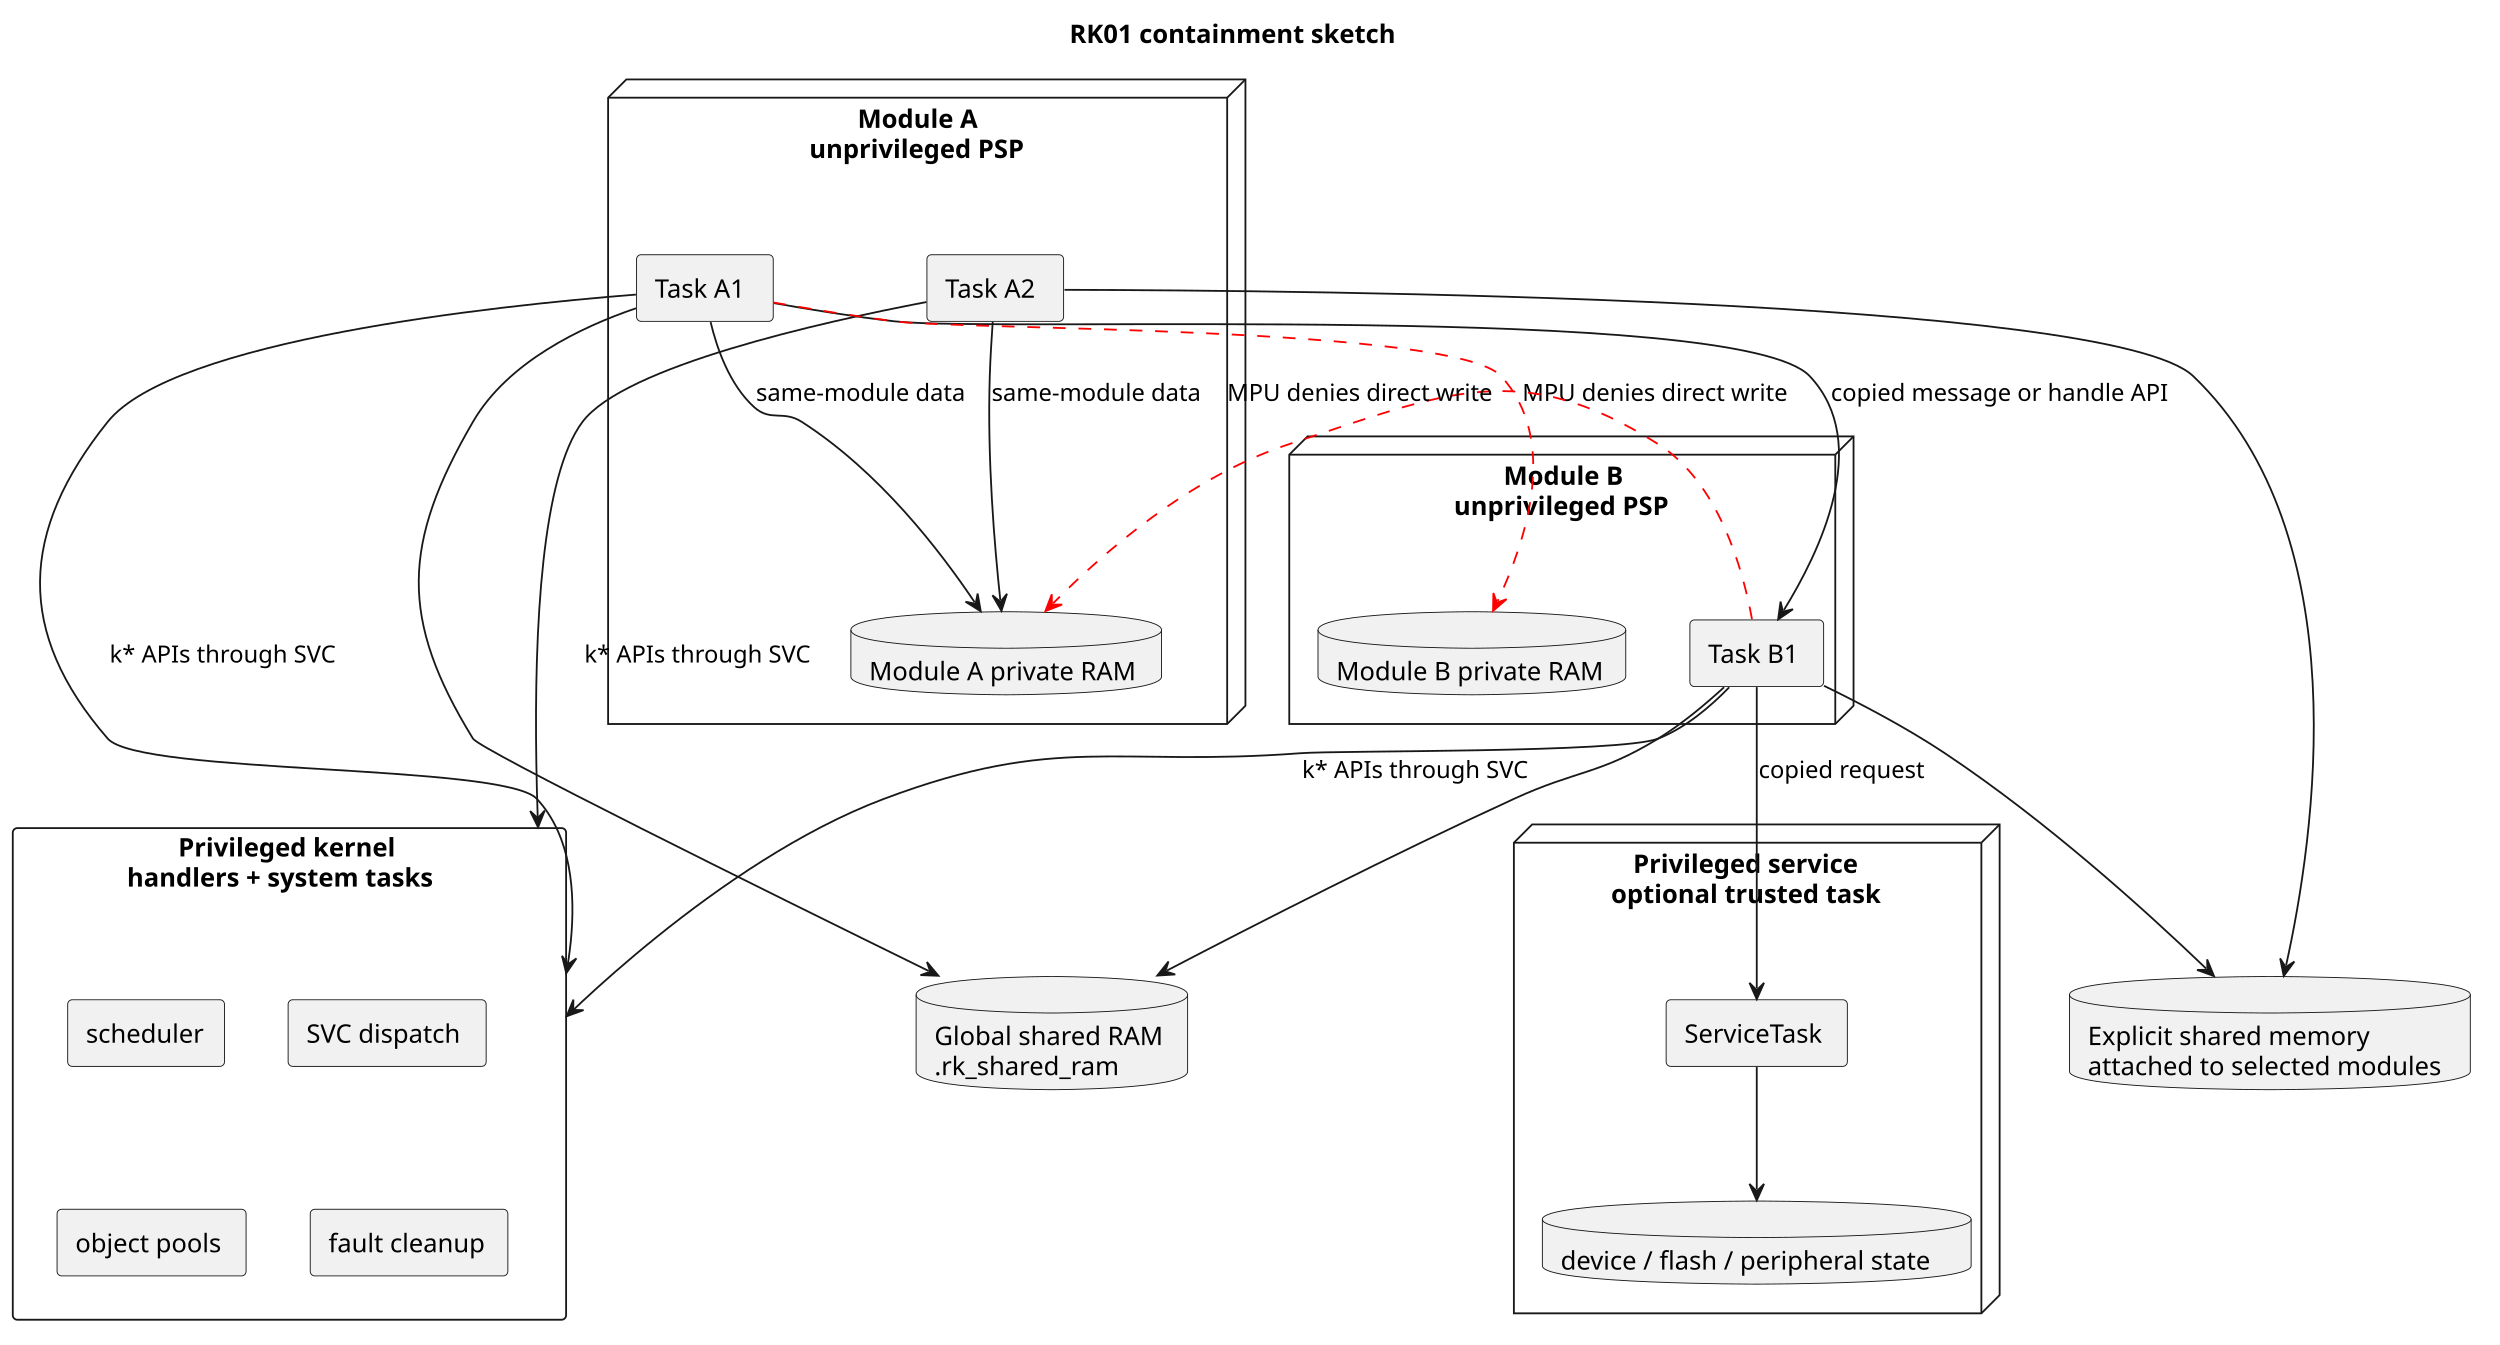
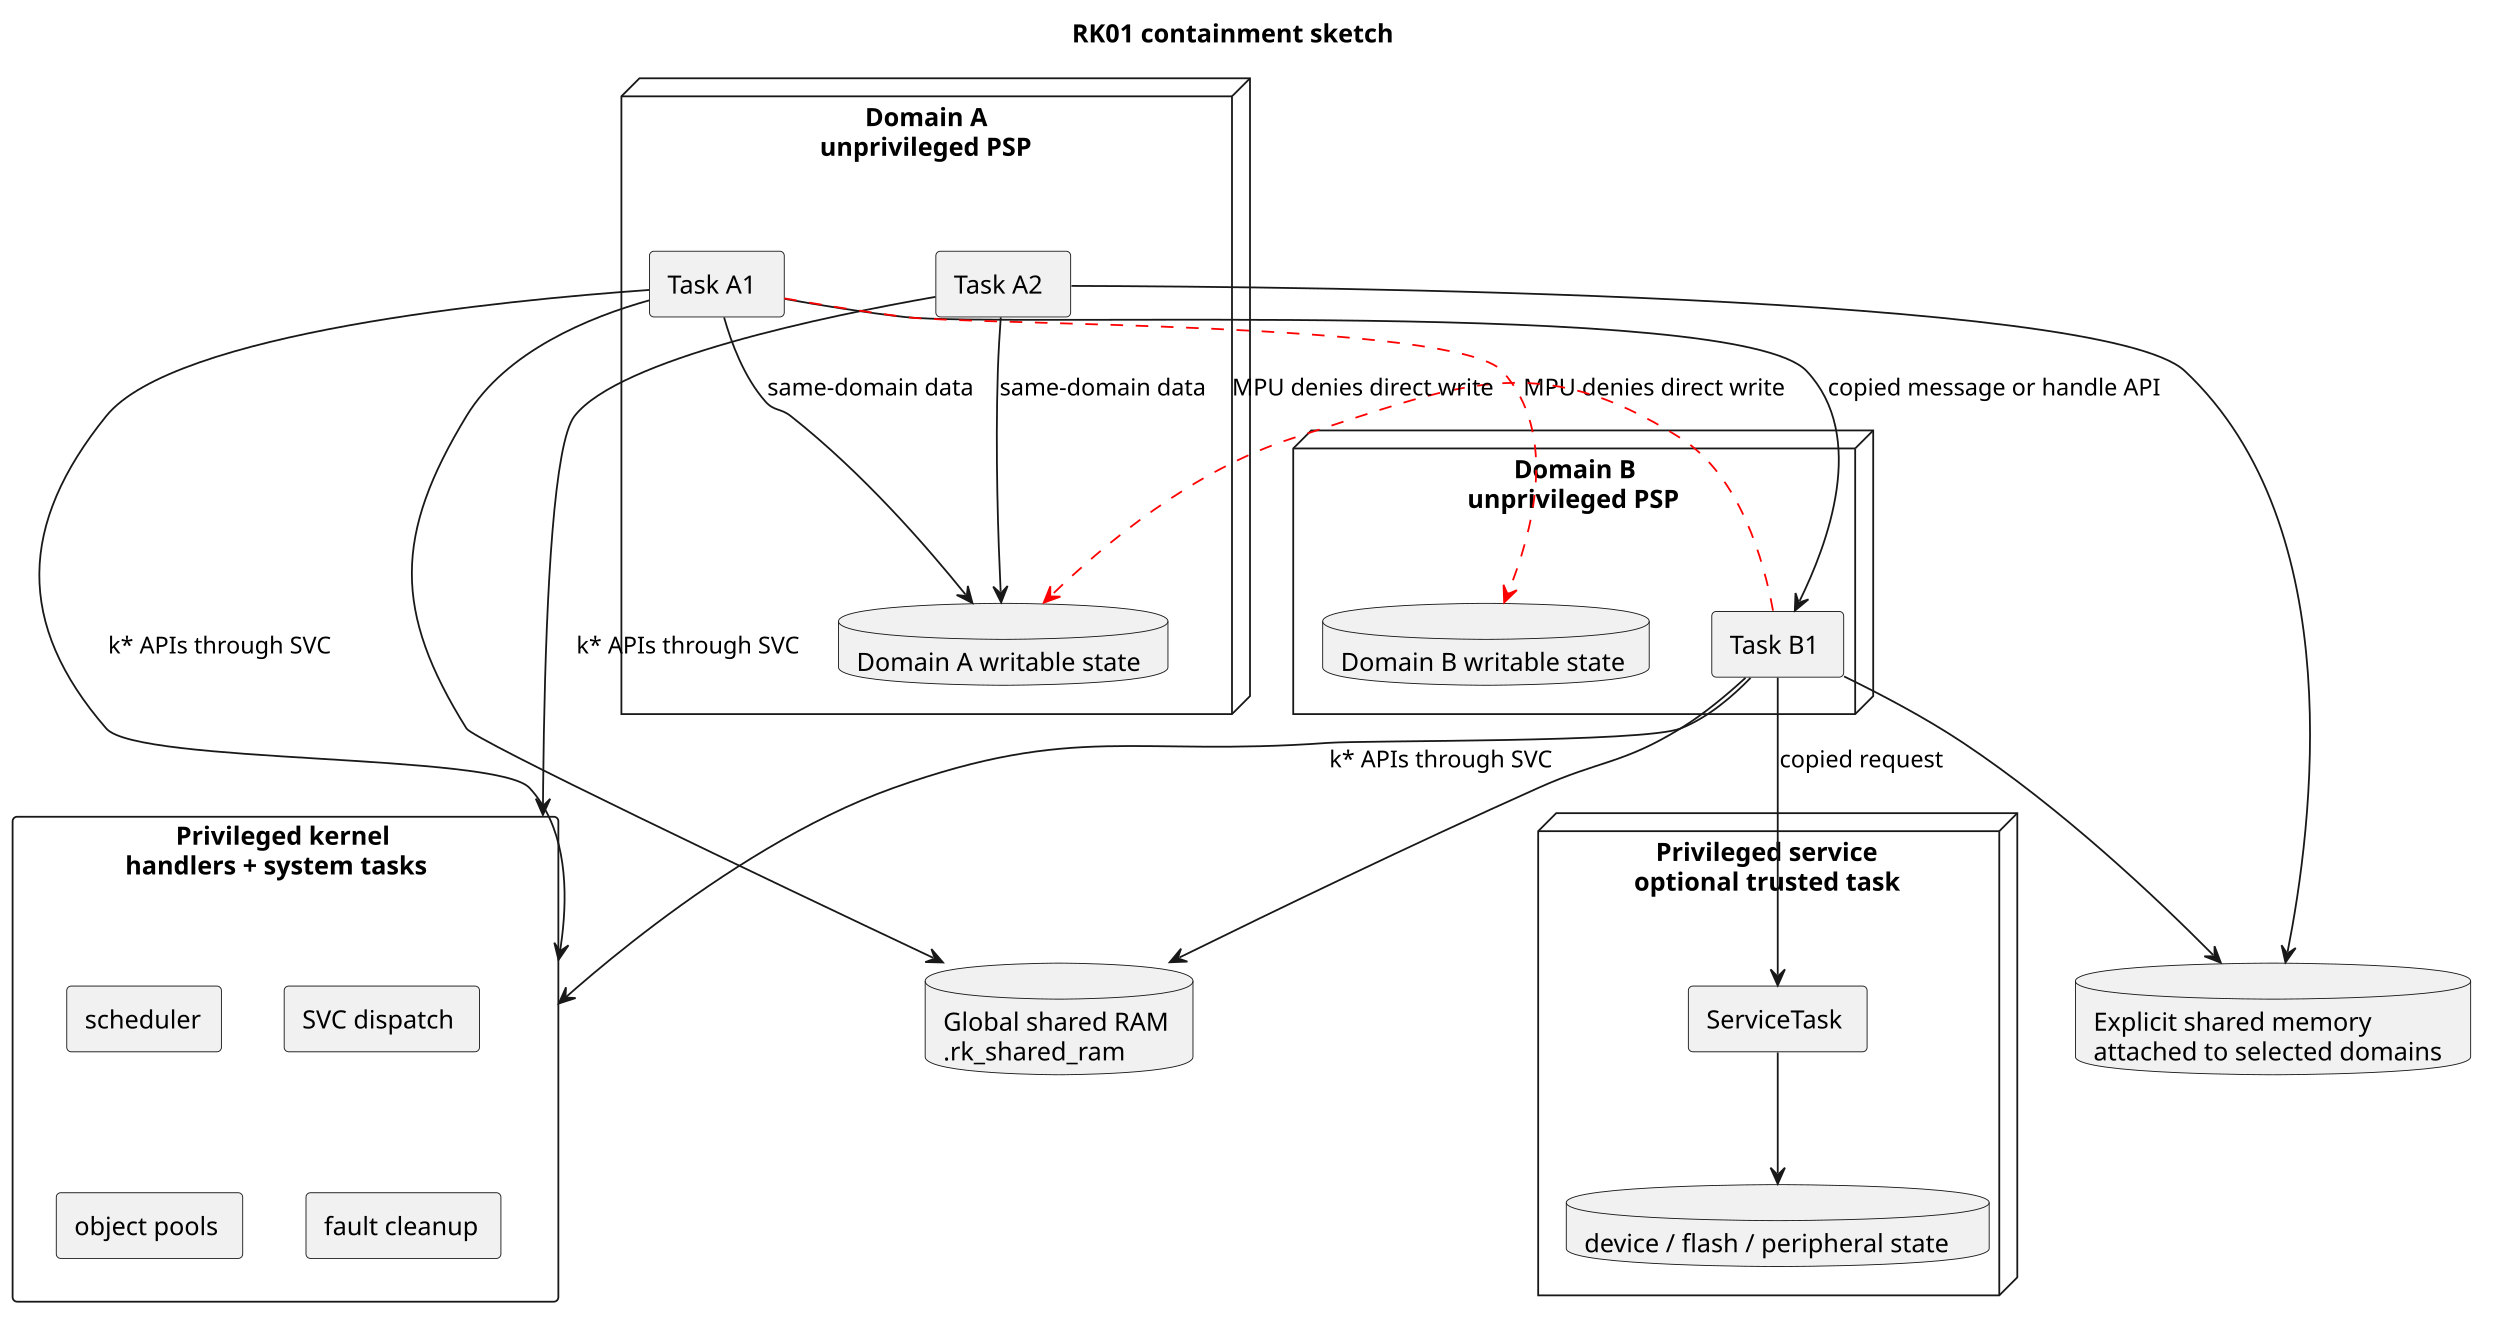
- <svg xmlns="http://www.w3.org/2000/svg" contentStyleType="text/css" data-diagram-type="DESCRIPTION" height="736px" preserveAspectRatio="none" style="width:1369px;height:736px;background:#FFFFFF;" version="1.1" viewBox="0 0 1369 736" width="1369px" zoomAndPan="magnify">
+ <svg xmlns="http://www.w3.org/2000/svg" contentStyleType="text/css" data-diagram-type="DESCRIPTION" height="736px" preserveAspectRatio="none" style="width:1388px;height:736px;background:#FFFFFF;" version="1.1" viewBox="0 0 1388 736" width="1388px" zoomAndPan="magnify">
  <defs />
  <g>
    <g class="title" data-source-line="2">
-       <text fill="#000000" font-family="sans-serif" font-size="14" font-weight="bold" lengthAdjust="spacing" textLength="184.481" x="585.632" y="23.535">RK01 containment sketch</text>
+       <text fill="#000000" font-family="sans-serif" font-size="14" font-weight="bold" lengthAdjust="spacing" textLength="184.481" x="595.113" y="23.535">RK01 containment sketch</text>
    </g>
    <g class="cluster" data-qualified-name="Kernel" data-source-line="5" id="ent0002">
      <rect fill="none" height="269.22" rx="2.5" ry="2.5" style="stroke:#181818;stroke-width:1;" width="303" x="7" y="453.468" />
      <text fill="#000000" font-family="sans-serif" font-size="14" font-weight="bold" lengthAdjust="spacing" textLength="121.823" x="97.588" y="469.003">Privileged kernel</text>
      <text fill="#000000" font-family="sans-serif" font-size="14" font-weight="bold" lengthAdjust="spacing" textLength="177.953" x="69.523" y="485.492">handlers + system tasks</text>
    </g>
-     <g class="cluster" data-qualified-name="ModuleA" data-source-line="12" id="ent0007">
-       <polygon fill="none" points="333,53.488,343,43.488,682,43.488,682,386.468,672,396.468,333,396.468,333,53.488" style="stroke:#181818;stroke-width:1;" />
-       <line style="stroke:#181818;stroke-width:1;" x1="672" x2="682" y1="53.488" y2="43.488" />
-       <line style="stroke:#181818;stroke-width:1;" x1="333" x2="672" y1="53.488" y2="53.488" />
-       <line style="stroke:#181818;stroke-width:1;" x1="672" x2="672" y1="53.488" y2="396.468" />
-       <text fill="#000000" font-family="sans-serif" font-size="14" font-weight="bold" lengthAdjust="spacing" textLength="67.799" x="469.601" y="70.023">Module A</text>
-       <text fill="#000000" font-family="sans-serif" font-size="14" font-weight="bold" lengthAdjust="spacing" textLength="120.695" x="443.152" y="86.512">unprivileged PSP</text>
+     <g class="cluster" data-qualified-name="DomainA" data-source-line="12" id="ent0007">
+       <polygon fill="none" points="345,53.488,355,43.488,694,43.488,694,386.468,684,396.468,345,396.468,345,53.488" style="stroke:#181818;stroke-width:1;" />
+       <line style="stroke:#181818;stroke-width:1;" x1="684" x2="694" y1="53.488" y2="43.488" />
+       <line style="stroke:#181818;stroke-width:1;" x1="345" x2="684" y1="53.488" y2="53.488" />
+       <line style="stroke:#181818;stroke-width:1;" x1="684" x2="684" y1="53.488" y2="396.468" />
+       <text fill="#000000" font-family="sans-serif" font-size="14" font-weight="bold" lengthAdjust="spacing" textLength="70.519" x="480.24" y="70.023">Domain A</text>
+       <text fill="#000000" font-family="sans-serif" font-size="14" font-weight="bold" lengthAdjust="spacing" textLength="120.695" x="455.152" y="86.512">unprivileged PSP</text>
    </g>
-     <g class="cluster" data-qualified-name="ModuleB" data-source-line="18" id="ent0011">
-       <polygon fill="none" points="706,248.978,716,238.978,1015,238.978,1015,386.468,1005,396.468,706,396.468,706,248.978" style="stroke:#181818;stroke-width:1;" />
-       <line style="stroke:#181818;stroke-width:1;" x1="1005" x2="1015" y1="248.978" y2="238.978" />
-       <line style="stroke:#181818;stroke-width:1;" x1="706" x2="1005" y1="248.978" y2="248.978" />
-       <line style="stroke:#181818;stroke-width:1;" x1="1005" x2="1005" y1="248.978" y2="396.468" />
-       <text fill="#000000" font-family="sans-serif" font-size="14" font-weight="bold" lengthAdjust="spacing" textLength="66.309" x="823.346" y="265.513">Module B</text>
-       <text fill="#000000" font-family="sans-serif" font-size="14" font-weight="bold" lengthAdjust="spacing" textLength="120.695" x="796.152" y="282.002">unprivileged PSP</text>
+     <g class="cluster" data-qualified-name="DomainB" data-source-line="18" id="ent0011">
+       <polygon fill="none" points="718,248.978,728,238.978,1040,238.978,1040,386.468,1030,396.468,718,396.468,718,248.978" style="stroke:#181818;stroke-width:1;" />
+       <line style="stroke:#181818;stroke-width:1;" x1="1030" x2="1040" y1="248.978" y2="238.978" />
+       <line style="stroke:#181818;stroke-width:1;" x1="718" x2="1030" y1="248.978" y2="248.978" />
+       <line style="stroke:#181818;stroke-width:1;" x1="1030" x2="1030" y1="248.978" y2="396.468" />
+       <text fill="#000000" font-family="sans-serif" font-size="14" font-weight="bold" lengthAdjust="spacing" textLength="69.029" x="840.485" y="265.513">Domain B</text>
+       <text fill="#000000" font-family="sans-serif" font-size="14" font-weight="bold" lengthAdjust="spacing" textLength="120.695" x="814.652" y="282.002">unprivileged PSP</text>
    </g>
    <g class="cluster" data-qualified-name="Service" data-source-line="23" id="ent0014">
-       <polygon fill="none" points="829,461.468,839,451.468,1095,451.468,1095,709.188,1085,719.188,829,719.188,829,461.468" style="stroke:#181818;stroke-width:1;" />
-       <line style="stroke:#181818;stroke-width:1;" x1="1085" x2="1095" y1="461.468" y2="451.468" />
-       <line style="stroke:#181818;stroke-width:1;" x1="829" x2="1085" y1="461.468" y2="461.468" />
-       <line style="stroke:#181818;stroke-width:1;" x1="1085" x2="1085" y1="461.468" y2="719.188" />
-       <text fill="#000000" font-family="sans-serif" font-size="14" font-weight="bold" lengthAdjust="spacing" textLength="127.442" x="894.279" y="478.003">Privileged service</text>
-       <text fill="#000000" font-family="sans-serif" font-size="14" font-weight="bold" lengthAdjust="spacing" textLength="151.573" x="882.213" y="494.492">optional trusted task</text>
+       <polygon fill="none" points="854,461.468,864,451.468,1120,451.468,1120,709.188,1110,719.188,854,719.188,854,461.468" style="stroke:#181818;stroke-width:1;" />
+       <line style="stroke:#181818;stroke-width:1;" x1="1110" x2="1120" y1="461.468" y2="451.468" />
+       <line style="stroke:#181818;stroke-width:1;" x1="854" x2="1110" y1="461.468" y2="461.468" />
+       <line style="stroke:#181818;stroke-width:1;" x1="1110" x2="1110" y1="461.468" y2="719.188" />
+       <text fill="#000000" font-family="sans-serif" font-size="14" font-weight="bold" lengthAdjust="spacing" textLength="127.442" x="919.279" y="478.003">Privileged service</text>
+       <text fill="#000000" font-family="sans-serif" font-size="14" font-weight="bold" lengthAdjust="spacing" textLength="151.573" x="907.213" y="494.492">optional trusted task</text>
    </g>
    <g class="entity" data-qualified-name="Kernel.Scheduler" data-source-line="6" id="ent0003">
      <rect fill="#F1F1F1" height="36.488" rx="2.5" ry="2.5" style="stroke:#181818;stroke-width:0.5;" width="85.871" x="37.06" y="547.468" />
      <text fill="#000000" font-family="sans-serif" font-size="14" lengthAdjust="spacing" textLength="65.871" x="47.06" y="571.003">scheduler</text>
    </g>
    <g class="entity" data-qualified-name="Kernel.SVC" data-source-line="7" id="ent0004">
      <rect fill="#F1F1F1" height="36.488" rx="2.5" ry="2.5" style="stroke:#181818;stroke-width:0.5;" width="108.443" x="157.78" y="547.468" />
      <text fill="#000000" font-family="sans-serif" font-size="14" lengthAdjust="spacing" textLength="88.443" x="167.78" y="571.003">SVC dispatch</text>
    </g>
    <g class="entity" data-qualified-name="Kernel.Pools" data-source-line="8" id="ent0005">
      <rect fill="#F1F1F1" height="36.488" rx="2.5" ry="2.5" style="stroke:#181818;stroke-width:0.5;" width="103.501" x="31.25" y="662.198" />
      <text fill="#000000" font-family="sans-serif" font-size="14" lengthAdjust="spacing" textLength="83.501" x="41.25" y="685.733">object pools</text>
    </g>
    <g class="entity" data-qualified-name="Kernel.FaultCleanup" data-source-line="9" id="ent0006">
      <rect fill="#F1F1F1" height="36.488" rx="2.5" ry="2.5" style="stroke:#181818;stroke-width:0.5;" width="108.218" x="169.89" y="662.198" />
      <text fill="#000000" font-family="sans-serif" font-size="14" lengthAdjust="spacing" textLength="88.218" x="179.89" y="685.733">fault cleanup</text>
    </g>
-     <g class="entity" data-qualified-name="ModuleA.TaskA1" data-source-line="13" id="ent0008">
-       <rect fill="#F1F1F1" height="36.488" rx="2.5" ry="2.5" style="stroke:#181818;stroke-width:0.5;" width="74.845" x="348.58" y="139.488" />
-       <text fill="#000000" font-family="sans-serif" font-size="14" lengthAdjust="spacing" textLength="54.845" x="358.58" y="163.023">Task A1</text>
+     <g class="entity" data-qualified-name="DomainA.TaskA1" data-source-line="13" id="ent0008">
+       <rect fill="#F1F1F1" height="36.488" rx="2.5" ry="2.5" style="stroke:#181818;stroke-width:0.5;" width="74.845" x="360.58" y="139.488" />
+       <text fill="#000000" font-family="sans-serif" font-size="14" lengthAdjust="spacing" textLength="54.845" x="370.58" y="163.023">Task A1</text>
    </g>
-     <g class="entity" data-qualified-name="ModuleA.TaskA2" data-source-line="14" id="ent0009">
-       <rect fill="#F1F1F1" height="36.488" rx="2.5" ry="2.5" style="stroke:#181818;stroke-width:0.5;" width="74.845" x="507.58" y="139.488" />
-       <text fill="#000000" font-family="sans-serif" font-size="14" lengthAdjust="spacing" textLength="54.845" x="517.58" y="163.023">Task A2</text>
+     <g class="entity" data-qualified-name="DomainA.TaskA2" data-source-line="14" id="ent0009">
+       <rect fill="#F1F1F1" height="36.488" rx="2.5" ry="2.5" style="stroke:#181818;stroke-width:0.5;" width="74.845" x="519.58" y="139.488" />
+       <text fill="#000000" font-family="sans-serif" font-size="14" lengthAdjust="spacing" textLength="54.845" x="529.58" y="163.023">Task A2</text>
    </g>
-     <g class="entity" data-qualified-name="ModuleA.ModuleARam" data-source-line="15" id="ent0010">
-       <path d="M465.94,344.978 C465.94,334.978 551.002,334.978 551.002,334.978 C551.002,334.978 636.064,334.978 636.064,344.978 L636.064,370.467 C636.064,380.467 551.002,380.467 551.002,380.467 C551.002,380.467 465.94,380.467 465.94,370.467 L465.94,344.978" fill="#F1F1F1" style="stroke:#181818;stroke-width:0.5;" />
-       <path d="M465.94,344.978 C465.94,354.978 551.002,354.978 551.002,354.978 C551.002,354.978 636.064,354.978 636.064,344.978" fill="none" style="stroke:#181818;stroke-width:0.5;" />
-       <text fill="#000000" font-family="sans-serif" font-size="14" lengthAdjust="spacing" textLength="150.124" x="475.94" y="372.513">Module A private RAM</text>
+     <g class="entity" data-qualified-name="DomainA.DomainARam" data-source-line="15" id="ent0010">
+       <path d="M465.55,344.978 C465.55,334.978 557,334.978 557,334.978 C557,334.978 648.45,334.978 648.45,344.978 L648.45,370.467 C648.45,380.467 557,380.467 557,380.467 C557,380.467 465.55,380.467 465.55,370.467 L465.55,344.978" fill="#F1F1F1" style="stroke:#181818;stroke-width:0.5;" />
+       <path d="M465.55,344.978 C465.55,354.978 557,354.978 557,354.978 C557,354.978 648.45,354.978 648.45,344.978" fill="none" style="stroke:#181818;stroke-width:0.5;" />
+       <text fill="#000000" font-family="sans-serif" font-size="14" lengthAdjust="spacing" textLength="162.9" x="475.55" y="372.513">Domain A writable state</text>
    </g>
-     <g class="entity" data-qualified-name="ModuleB.TaskB1" data-source-line="19" id="ent0012">
-       <rect fill="#F1F1F1" height="36.488" rx="2.5" ry="2.5" style="stroke:#181818;stroke-width:0.5;" width="73.238" x="925.38" y="339.478" />
-       <text fill="#000000" font-family="sans-serif" font-size="14" lengthAdjust="spacing" textLength="53.238" x="935.38" y="363.013">Task B1</text>
+     <g class="entity" data-qualified-name="DomainB.TaskB1" data-source-line="19" id="ent0012">
+       <rect fill="#F1F1F1" height="36.488" rx="2.5" ry="2.5" style="stroke:#181818;stroke-width:0.5;" width="73.238" x="950.38" y="339.478" />
+       <text fill="#000000" font-family="sans-serif" font-size="14" lengthAdjust="spacing" textLength="53.238" x="960.38" y="363.013">Task B1</text>
    </g>
-     <g class="entity" data-qualified-name="ModuleB.ModuleBRam" data-source-line="20" id="ent0013">
-       <path d="M721.74,344.978 C721.74,334.978 805.999,334.978 805.999,334.978 C805.999,334.978 890.258,334.978 890.258,344.978 L890.258,370.467 C890.258,380.467 805.999,380.467 805.999,380.467 C805.999,380.467 721.74,380.467 721.74,370.467 L721.74,344.978" fill="#F1F1F1" style="stroke:#181818;stroke-width:0.5;" />
-       <path d="M721.74,344.978 C721.74,354.978 805.999,354.978 805.999,354.978 C805.999,354.978 890.258,354.978 890.258,344.978" fill="none" style="stroke:#181818;stroke-width:0.5;" />
-       <text fill="#000000" font-family="sans-serif" font-size="14" lengthAdjust="spacing" textLength="148.518" x="731.74" y="372.513">Module B private RAM</text>
+     <g class="entity" data-qualified-name="DomainB.DomainBRam" data-source-line="20" id="ent0013">
+       <path d="M734.35,344.978 C734.35,334.978 824.997,334.978 824.997,334.978 C824.997,334.978 915.644,334.978 915.644,344.978 L915.644,370.467 C915.644,380.467 824.997,380.467 824.997,380.467 C824.997,380.467 734.35,380.467 734.35,370.467 L734.35,344.978" fill="#F1F1F1" style="stroke:#181818;stroke-width:0.5;" />
+       <path d="M734.35,344.978 C734.35,354.978 824.997,354.978 824.997,354.978 C824.997,354.978 915.644,354.978 915.644,344.978" fill="none" style="stroke:#181818;stroke-width:0.5;" />
+       <text fill="#000000" font-family="sans-serif" font-size="14" lengthAdjust="spacing" textLength="161.294" x="744.35" y="372.513">Domain B writable state</text>
    </g>
    <g class="entity" data-qualified-name="Service.ServiceTask" data-source-line="24" id="ent0015">
-       <rect fill="#F1F1F1" height="36.488" rx="2.5" ry="2.5" style="stroke:#181818;stroke-width:0.5;" width="99.235" x="912.38" y="547.468" />
-       <text fill="#000000" font-family="sans-serif" font-size="14" lengthAdjust="spacing" textLength="79.235" x="922.38" y="571.003">ServiceTask</text>
+       <rect fill="#F1F1F1" height="36.488" rx="2.5" ry="2.5" style="stroke:#181818;stroke-width:0.5;" width="99.235" x="937.38" y="547.468" />
+       <text fill="#000000" font-family="sans-serif" font-size="14" lengthAdjust="spacing" textLength="79.235" x="947.38" y="571.003">ServiceTask</text>
    </g>
    <g class="entity" data-qualified-name="Service.DeviceState" data-source-line="25" id="ent0016">
-       <path d="M844.6,667.698 C844.6,657.698 961.996,657.698 961.996,657.698 C961.996,657.698 1079.392,657.698 1079.392,667.698 L1079.392,693.187 C1079.392,703.187 961.996,703.187 961.996,703.187 C961.996,703.187 844.6,703.187 844.6,693.187 L844.6,667.698" fill="#F1F1F1" style="stroke:#181818;stroke-width:0.5;" />
-       <path d="M844.6,667.698 C844.6,677.698 961.996,677.698 961.996,677.698 C961.996,677.698 1079.392,677.698 1079.392,667.698" fill="none" style="stroke:#181818;stroke-width:0.5;" />
-       <text fill="#000000" font-family="sans-serif" font-size="14" lengthAdjust="spacing" textLength="214.792" x="854.6" y="695.233">device / flash / peripheral state</text>
+       <path d="M869.6,667.698 C869.6,657.698 986.996,657.698 986.996,657.698 C986.996,657.698 1104.392,657.698 1104.392,667.698 L1104.392,693.187 C1104.392,703.187 986.996,703.187 986.996,703.187 C986.996,703.187 869.6,703.187 869.6,693.187 L869.6,667.698" fill="#F1F1F1" style="stroke:#181818;stroke-width:0.5;" />
+       <path d="M869.6,667.698 C869.6,677.698 986.996,677.698 986.996,677.698 C986.996,677.698 1104.392,677.698 1104.392,667.698" fill="none" style="stroke:#181818;stroke-width:0.5;" />
+       <text fill="#000000" font-family="sans-serif" font-size="14" lengthAdjust="spacing" textLength="214.792" x="879.6" y="695.233">device / flash / peripheral state</text>
    </g>
    <g class="entity" data-qualified-name="GlobalShared" data-source-line="28" id="ent0017">
-       <path d="M501.66,544.728 C501.66,534.728 576,534.728 576,534.728 C576,534.728 650.34,534.728 650.34,544.728 L650.34,586.705 C650.34,596.705 576,596.705 576,596.705 C576,596.705 501.66,596.705 501.66,586.705 L501.66,544.728" fill="#F1F1F1" style="stroke:#181818;stroke-width:0.5;" />
-       <path d="M501.66,544.728 C501.66,554.728 576,554.728 576,554.728 C576,554.728 650.34,554.728 650.34,544.728" fill="none" style="stroke:#181818;stroke-width:0.5;" />
-       <text fill="#000000" font-family="sans-serif" font-size="14" lengthAdjust="spacing" textLength="128.68" x="511.66" y="572.263">Global shared RAM</text>
-       <text fill="#000000" font-family="sans-serif" font-size="14" lengthAdjust="spacing" textLength="104.768" x="511.66" y="588.752">.rk_shared_ram</text>
+       <path d="M513.66,544.728 C513.66,534.728 588,534.728 588,534.728 C588,534.728 662.34,534.728 662.34,544.728 L662.34,586.705 C662.34,596.705 588,596.705 588,596.705 C588,596.705 513.66,596.705 513.66,586.705 L513.66,544.728" fill="#F1F1F1" style="stroke:#181818;stroke-width:0.5;" />
+       <path d="M513.66,544.728 C513.66,554.728 588,554.728 588,554.728 C588,554.728 662.34,554.728 662.34,544.728" fill="none" style="stroke:#181818;stroke-width:0.5;" />
+       <text fill="#000000" font-family="sans-serif" font-size="14" lengthAdjust="spacing" textLength="128.68" x="523.66" y="572.263">Global shared RAM</text>
+       <text fill="#000000" font-family="sans-serif" font-size="14" lengthAdjust="spacing" textLength="104.768" x="523.66" y="588.752">.rk_shared_ram</text>
    </g>
    <g class="entity" data-qualified-name="ExplicitShared" data-source-line="29" id="ent0018">
-       <path d="M1133.26,544.728 C1133.26,534.728 1243.003,534.728 1243.003,534.728 C1243.003,534.728 1352.746,534.728 1352.746,544.728 L1352.746,586.705 C1352.746,596.705 1243.003,596.705 1243.003,596.705 C1243.003,596.705 1133.26,596.705 1133.26,586.705 L1133.26,544.728" fill="#F1F1F1" style="stroke:#181818;stroke-width:0.5;" />
-       <path d="M1133.26,544.728 C1133.26,554.728 1243.003,554.728 1243.003,554.728 C1243.003,554.728 1352.746,554.728 1352.746,544.728" fill="none" style="stroke:#181818;stroke-width:0.5;" />
-       <text fill="#000000" font-family="sans-serif" font-size="14" lengthAdjust="spacing" textLength="159.872" x="1143.26" y="572.263">Explicit shared memory</text>
-       <text fill="#000000" font-family="sans-serif" font-size="14" lengthAdjust="spacing" textLength="199.486" x="1143.26" y="588.752">attached to selected modules</text>
+       <path d="M1152.29,544.728 C1152.29,534.728 1261.999,534.728 1261.999,534.728 C1261.999,534.728 1371.708,534.728 1371.708,544.728 L1371.708,586.705 C1371.708,596.705 1261.999,596.705 1261.999,596.705 C1261.999,596.705 1152.29,596.705 1152.29,586.705 L1152.29,544.728" fill="#F1F1F1" style="stroke:#181818;stroke-width:0.5;" />
+       <path d="M1152.29,544.728 C1152.29,554.728 1261.999,554.728 1261.999,554.728 C1261.999,554.728 1371.708,554.728 1371.708,544.728" fill="none" style="stroke:#181818;stroke-width:0.5;" />
+       <text fill="#000000" font-family="sans-serif" font-size="14" lengthAdjust="spacing" textLength="159.872" x="1162.29" y="572.263">Explicit shared memory</text>
+       <text fill="#000000" font-family="sans-serif" font-size="14" lengthAdjust="spacing" textLength="199.418" x="1162.29" y="588.752">attached to selected domains</text>
    </g>
    <g class="link" data-entity-1="ent0008" data-entity-2="ent0002" data-link-type="dependency" data-source-line="31" id="lnk19">
-       <path d="M348.21,161.318 C270.06,167.518 94.95,186.218 59,230.978 C10.72,291.098 8.41,346.278 59,404.468 C76.3,424.368 276.08,418.118 294,437.468 C312.95,457.928 315.185,489.073 312.567,515.428 C312.24,518.723 311.837,521.942 311.382,525.057 C311.154,526.614 310.913,528.145 310.662,529.646 C310.536,530.396 310.408,531.139 310.277,531.874 C310.212,532.242 311.223,526.704 311.156,527.068" fill="none" id="TaskA1-to-Kernel" style="stroke:#181818;stroke-width:1;" />
+       <path d="M360.37,160.988 C280.16,166.648 96.62,184.498 59,230.978 C10.49,290.918 8.41,346.278 59,404.468 C76.3,424.368 276.08,418.118 294,437.468 C312.95,457.928 315.185,489.073 312.567,515.428 C312.24,518.723 311.837,521.942 311.382,525.057 C311.154,526.614 310.913,528.145 310.662,529.646 C310.536,530.396 310.408,531.139 310.277,531.874 C310.212,532.242 311.223,526.704 311.156,527.068" fill="none" id="TaskA1-to-Kernel" style="stroke:#181818;stroke-width:1;" />
      <polygon fill="#181818" points="310.08,532.971,315.63,524.834,310.977,528.052,307.759,523.399,310.08,532.971" style="stroke:#181818;stroke-width:1;" />
      <text fill="#000000" font-family="sans-serif" font-size="13" lengthAdjust="spacing" textLength="127.702" x="60" y="362.797">k* APIs through SVC</text>
    </g>
    <g class="link" data-entity-1="ent0009" data-entity-2="ent0002" data-link-type="dependency" data-source-line="32" id="lnk20">
-       <path d="M507.31,165.388 C449.16,176.508 341.87,200.638 319,230.978 C296.825,260.398 292.467,342.763 293.706,418.301 C293.861,427.743 294.103,437.079 294.409,446.191 C294.486,448.469 294.342,444.737 294.426,446.985" fill="none" id="TaskA2-to-Kernel" style="stroke:#181818;stroke-width:1;" />
-       <polygon fill="#181818" points="294.65,452.981,298.311,443.838,294.463,447.984,290.317,444.137,294.65,452.981" style="stroke:#181818;stroke-width:1;" />
+       <path d="M519.38,164.808 C458.78,175.408 343.8,199.258 319,230.978 C307.655,245.488 303.382,327.736 301.957,406.942 C301.779,416.843 301.646,426.696 301.548,436.364 C301.5,441.197 301.46,445.985 301.428,450.708 C301.425,451.299 301.458,445.888 301.455,446.477" fill="none" id="TaskA2-to-Kernel" style="stroke:#181818;stroke-width:1;" />
+       <polygon fill="#181818" points="301.417,452.477,305.474,443.502,301.448,447.477,297.474,443.452,301.417,452.477" style="stroke:#181818;stroke-width:1;" />
      <text fill="#000000" font-family="sans-serif" font-size="13" lengthAdjust="spacing" textLength="127.702" x="320" y="362.797">k* APIs through SVC</text>
    </g>
    <g class="link" data-entity-1="ent0012" data-entity-2="ent0002" data-link-type="dependency" data-source-line="33" id="lnk21">
-       <path d="M946.9,376.378 C936.99,386.598 923.11,398.578 908,404.468 C887.69,412.388 733.73,410.838 712,412.468 C610.35,420.108 579.42,401.588 484,437.468 C438.53,454.568 393.73,485.661 359.956,512.83 C343.069,526.414 328.939,539.017 318.86,548.4 C316.34,550.746 314.073,552.89 312.08,554.799 C311.582,555.276 311.101,555.738 310.637,556.185 C310.521,556.297 314.723,552.24 314.609,552.35" fill="none" id="TaskB1-to-Kernel" style="stroke:#181818;stroke-width:1;" />
-       <polygon fill="#181818" points="310.292,556.517,319.546,553.145,313.89,553.045,313.99,547.389,310.292,556.517" style="stroke:#181818;stroke-width:1;" />
-       <text fill="#000000" font-family="sans-serif" font-size="13" lengthAdjust="spacing" textLength="127.702" x="713" y="426.037">k* APIs through SVC</text>
+       <path d="M971.9,376.378 C961.99,386.598 948.11,398.578 933,404.468 C912.69,412.388 758.74,410.898 737,412.468 C629.59,420.218 597.45,401.358 496,437.468 C448.185,454.483 400.442,485.573 364.284,512.762 C346.204,526.356 331.021,538.976 320.172,548.372 C317.46,550.721 315.019,552.869 312.871,554.78 C312.334,555.258 311.816,555.721 311.316,556.169 C311.066,556.393 310.82,556.613 310.58,556.829 C310.46,556.937 314.801,553.031 314.683,553.137" fill="none" id="TaskB1-to-Kernel" style="stroke:#181818;stroke-width:1;" />
+       <polygon fill="#181818" points="310.223,557.15,319.589,554.104,313.94,553.806,314.238,548.157,310.223,557.15" style="stroke:#181818;stroke-width:1;" />
+       <text fill="#000000" font-family="sans-serif" font-size="13" lengthAdjust="spacing" textLength="127.702" x="738" y="426.037">k* APIs through SVC</text>
    </g>
    <g class="link" data-entity-1="ent0008" data-entity-2="ent0010" data-link-type="dependency" data-source-line="34" id="lnk22">
-       <path d="M389.13,176.388 C392.59,190.838 399.55,210.798 413,222.978 C421.96,231.088 428.83,224.448 439,230.978 C481.8,258.468 514.809,301.701 533.709,329.771" fill="none" id="TaskA1-to-ModuleARam" style="stroke:#181818;stroke-width:1;" />
-       <polygon fill="#181818" points="537.06,334.748,535.351,325.049,534.267,330.601,528.715,329.517,537.06,334.748" style="stroke:#181818;stroke-width:1;" />
-       <text fill="#000000" font-family="sans-serif" font-size="13" lengthAdjust="spacing" textLength="119.596" x="414" y="219.547">same-module data</text>
+       <path d="M402.02,176.228 C405.96,190.198 413.13,209.578 425,222.978 C429.75,228.348 433.37,226.538 439,230.978 C479.18,262.698 514.558,303.482 536.128,330.162" fill="none" id="TaskA1-to-DomainARam" style="stroke:#181818;stroke-width:1;" />
+       <polygon fill="#181818" points="539.9,334.828,537.352,325.315,536.756,330.94,531.131,330.344,539.9,334.828" style="stroke:#181818;stroke-width:1;" />
+       <text fill="#000000" font-family="sans-serif" font-size="13" lengthAdjust="spacing" textLength="119.533" x="426" y="219.547">same-domain data</text>
    </g>
    <g class="link" data-entity-1="ent0009" data-entity-2="ent0010" data-link-type="dependency" data-source-line="35" id="lnk23">
-       <path d="M543.62,176.218 C542.99,185.128 542.31,196.118 542,205.978 C540.55,251.708 544.622,299.172 547.762,328.552" fill="none" id="TaskA2-to-ModuleARam" style="stroke:#181818;stroke-width:1;" />
-       <polygon fill="#181818" points="548.4,334.518,551.421,325.144,547.869,329.547,543.466,325.994,548.4,334.518" style="stroke:#181818;stroke-width:1;" />
-       <text fill="#000000" font-family="sans-serif" font-size="13" lengthAdjust="spacing" textLength="119.596" x="543" y="219.547">same-module data</text>
+       <path d="M555.62,176.218 C554.99,185.128 554.31,196.118 554,205.978 C552.55,251.638 554.191,299.095 555.561,328.505" fill="none" id="TaskA2-to-DomainARam" style="stroke:#181818;stroke-width:1;" />
+       <polygon fill="#181818" points="555.84,334.498,559.417,325.322,555.607,329.504,551.426,325.694,555.84,334.498" style="stroke:#181818;stroke-width:1;" />
+       <text fill="#000000" font-family="sans-serif" font-size="13" lengthAdjust="spacing" textLength="119.533" x="555" y="219.547">same-domain data</text>
    </g>
    <g class="link" data-entity-1="ent0008" data-entity-2="ent0017" data-link-type="dependency" data-source-line="36" id="lnk24">
-       <path d="M348.25,168.818 C318.18,179.068 278.07,198.198 259,230.978 C220.23,297.628 218.61,338.788 259,404.468 C262.69,410.468 417.274,486.915 508.514,531.695" fill="none" id="TaskA1-to-GlobalShared" style="stroke:#181818;stroke-width:1;" />
-       <polygon fill="#181818" points="513.9,534.338,507.583,526.782,509.411,532.135,504.058,533.964,513.9,534.338" style="stroke:#181818;stroke-width:1;" />
+       <path d="M360.38,166.768 C327.22,176.068 280.88,194.948 259,230.978 C218.98,296.888 218.12,339.088 259,404.468 C262.85,410.618 423.435,487.086 518.125,531.806" fill="none" id="TaskA1-to-GlobalShared" style="stroke:#181818;stroke-width:1;" />
+       <polygon fill="#181818" points="523.55,534.368,517.12,526.908,519.029,532.233,513.704,534.142,523.55,534.368" style="stroke:#181818;stroke-width:1;" />
    </g>
    <g class="link" data-entity-1="ent0012" data-entity-2="ent0017" data-link-type="dependency" data-source-line="37" id="lnk25">
-       <path d="M944.1,376.328 C934.07,385.528 920.99,396.518 908,404.468 C875.55,424.328 863.57,421.578 829,437.468 C761.1,468.678 689.961,504.915 639.041,531.455" fill="none" id="TaskB1-to-GlobalShared" style="stroke:#181818;stroke-width:1;" />
-       <polygon fill="#181818" points="633.72,534.228,643.55,533.616,638.154,531.917,639.852,526.521,633.72,534.228" style="stroke:#181818;stroke-width:1;" />
+       <path d="M969.1,376.328 C959.07,385.528 945.99,396.518 933,404.468 C900.55,424.328 888.73,421.918 854,437.468 C783.21,469.158 708.436,505.263 654.785,531.613" fill="none" id="TaskB1-to-GlobalShared" style="stroke:#181818;stroke-width:1;" />
+       <polygon fill="#181818" points="649.4,534.258,659.242,533.881,653.888,532.054,655.715,526.7,649.4,534.258" style="stroke:#181818;stroke-width:1;" />
    </g>
    <g class="link" data-entity-1="ent0009" data-entity-2="ent0018" data-link-type="dependency" data-source-line="38" id="lnk26">
-       <path d="M582.92,158.708 C716.01,158.988 1156.23,163.168 1201,205.978 C1292.2,293.198 1267.268,459.13 1251.868,528.62" fill="none" id="TaskA2-to-ExplicitShared" style="stroke:#181818;stroke-width:1;" />
-       <polygon fill="#181818" points="1250.57,534.478,1256.422,526.557,1251.652,529.597,1248.612,524.826,1250.57,534.478" style="stroke:#181818;stroke-width:1;" />
+       <path d="M594.89,158.738 C727.89,159.118 1167.82,163.598 1213,205.978 C1305.26,292.528 1283.92,458.814 1270.061,528.494" fill="none" id="TaskA2-to-ExplicitShared" style="stroke:#181818;stroke-width:1;" />
+       <polygon fill="#181818" points="1268.89,534.378,1274.569,526.332,1269.865,529.474,1266.723,524.771,1268.89,534.378" style="stroke:#181818;stroke-width:1;" />
    </g>
    <g class="link" data-entity-1="ent0012" data-entity-2="ent0018" data-link-type="dependency" data-source-line="39" id="lnk27">
-       <path d="M998.83,375.558 C1018.97,385.348 1044.02,398.488 1065,412.468 C1120.66,449.568 1173.957,497.698 1208.037,530.338" fill="none" id="TaskB1-to-ExplicitShared" style="stroke:#181818;stroke-width:1;" />
-       <polygon fill="#181818" points="1212.37,534.488,1208.637,525.374,1208.759,531.03,1203.103,531.152,1212.37,534.488" style="stroke:#181818;stroke-width:1;" />
+       <path d="M1023.83,375.558 C1043.97,385.348 1069.02,398.488 1090,412.468 C1144.75,448.958 1196.152,497.401 1228.782,530.251" fill="none" id="TaskB1-to-ExplicitShared" style="stroke:#181818;stroke-width:1;" />
+       <polygon fill="#181818" points="1233.01,534.508,1229.505,525.304,1229.486,530.961,1223.83,530.942,1233.01,534.508" style="stroke:#181818;stroke-width:1;" />
    </g>
    <g class="link" data-entity-1="ent0008" data-entity-2="ent0012" data-link-type="dependency" data-source-line="40" id="lnk28">
-       <path d="M423.9,165.998 C443.56,169.518 467.99,173.498 490,175.978 C545.42,182.218 952.76,165.388 991,205.978 C1025.72,242.838 996.08,302.912 976.86,334.072" fill="none" id="TaskA1-to-TaskB1" style="stroke:#181818;stroke-width:1;" />
-       <polygon fill="#181818" points="973.71,339.178,981.839,333.618,976.335,334.923,975.03,329.418,973.71,339.178" style="stroke:#181818;stroke-width:1;" />
-       <text fill="#000000" font-family="sans-serif" font-size="13" lengthAdjust="spacing" textLength="189.325" x="1002.56" y="219.547">copied message or handle API</text>
+       <path d="M435.9,165.998 C455.56,169.518 479.99,173.498 502,175.978 C557.42,182.218 964.76,165.388 1003,205.978 C1037.29,242.378 1014.506,302.403 999.126,333.703" fill="none" id="TaskA1-to-TaskB1" style="stroke:#181818;stroke-width:1;" />
+       <polygon fill="#181818" points="996.48,339.088,1004.039,332.775,998.685,334.601,996.859,329.247,996.48,339.088" style="stroke:#181818;stroke-width:1;" />
+       <text fill="#000000" font-family="sans-serif" font-size="13" lengthAdjust="spacing" textLength="189.325" x="1014.78" y="219.547">copied message or handle API</text>
    </g>
    <g class="link" data-entity-1="ent0012" data-entity-2="ent0015" data-link-type="dependency" data-source-line="41" id="lnk29">
-       <path d="M962,376.288 C962,415.198 962,502.318 962,541.198" fill="none" id="TaskB1-to-ServiceTask" style="stroke:#181818;stroke-width:1;" />
-       <polygon fill="#181818" points="962,547.198,966,538.198,962,542.198,958,538.198,962,547.198" style="stroke:#181818;stroke-width:1;" />
-       <text fill="#000000" font-family="sans-serif" font-size="13" lengthAdjust="spacing" textLength="93.666" x="963" y="426.037">copied request</text>
+       <path d="M987,376.288 C987,415.198 987,502.318 987,541.198" fill="none" id="TaskB1-to-ServiceTask" style="stroke:#181818;stroke-width:1;" />
+       <polygon fill="#181818" points="987,547.198,991,538.198,987,542.198,983,538.198,987,547.198" style="stroke:#181818;stroke-width:1;" />
+       <text fill="#000000" font-family="sans-serif" font-size="13" lengthAdjust="spacing" textLength="93.666" x="988" y="426.037">copied request</text>
    </g>
    <g class="link" data-entity-1="ent0015" data-entity-2="ent0016" data-link-type="dependency" data-source-line="42" id="lnk30">
-       <path d="M962,584.328 C962,604.018 962,629.938 962,651.308" fill="none" id="ServiceTask-to-DeviceState" style="stroke:#181818;stroke-width:1;" />
-       <polygon fill="#181818" points="962,657.308,966,648.308,962,652.308,958,648.308,962,657.308" style="stroke:#181818;stroke-width:1;" />
+       <path d="M987,584.328 C987,604.018 987,629.938 987,651.308" fill="none" id="ServiceTask-to-DeviceState" style="stroke:#181818;stroke-width:1;" />
+       <polygon fill="#181818" points="987,657.308,991,648.308,987,652.308,983,648.308,987,657.308" style="stroke:#181818;stroke-width:1;" />
    </g>
    <g class="link" data-entity-1="ent0008" data-entity-2="ent0013" data-link-type="dependency" data-source-line="43" id="lnk31">
-       <path d="M423.45,165.638 C443.19,169.098 467.85,173.148 490,175.978 C526.74,180.678 797.02,178.638 822,205.978 C854.13,241.148 835.37,296.503 820.13,329.113" fill="none" id="TaskA1-to-ModuleBRam" style="stroke:#FF0000;stroke-width:1;stroke-dasharray:7,7;" />
-       <polygon fill="#FF0000" points="817.59,334.548,825.024,328.088,819.707,330.019,817.777,324.701,817.59,334.548" style="stroke:#FF0000;stroke-width:1;" />
-       <text fill="#000000" font-family="sans-serif" font-size="13" lengthAdjust="spacing" textLength="148.072" x="833.6" y="219.547">MPU denies direct write</text>
+       <path d="M435.45,165.638 C455.19,169.098 479.85,173.148 502,175.978 C538.74,180.678 809.02,178.638 834,205.978 C866.01,241.008 850.502,296.293 837.352,328.943" fill="none" id="TaskA1-to-DomainBRam" style="stroke:#FF0000;stroke-width:1;stroke-dasharray:7,7;" />
+       <polygon fill="#FF0000" points="835.11,334.508,842.183,327.654,836.978,329.87,834.762,324.666,835.11,334.508" style="stroke:#FF0000;stroke-width:1;" />
+       <text fill="#000000" font-family="sans-serif" font-size="13" lengthAdjust="spacing" textLength="148.072" x="845.75" y="219.547">MPU denies direct write</text>
    </g>
    <g class="link" data-entity-1="ent0012" data-entity-2="ent0010" data-link-type="dependency" data-source-line="44" id="lnk32">
-       <path d="M959.38,339.038 C954.54,312.398 941.42,264.378 908,243.188 C832.18,195.108 791.27,215.098 706,243.188 C651.34,261.188 604.385,302.448 576.685,330.378" fill="none" id="TaskB1-to-ModuleARam" style="stroke:#FF0000;stroke-width:1;stroke-dasharray:7,7;" />
-       <polygon fill="#FF0000" points="572.46,334.638,581.638,331.065,575.981,331.088,575.957,325.431,572.46,334.638" style="stroke:#FF0000;stroke-width:1;" />
-       <text fill="#000000" font-family="sans-serif" font-size="13" lengthAdjust="spacing" textLength="148.072" x="672" y="219.547">MPU denies direct write</text>
+       <path d="M984.38,339.038 C979.54,312.398 966.42,264.378 933,243.188 C852.3,192.018 809.02,214.108 718,243.188 C661.8,261.138 612.758,302.502 583.788,330.452" fill="none" id="TaskB1-to-DomainARam" style="stroke:#FF0000;stroke-width:1;stroke-dasharray:7,7;" />
+       <polygon fill="#FF0000" points="579.47,334.618,588.724,331.248,583.068,331.147,583.17,325.491,579.47,334.618" style="stroke:#FF0000;stroke-width:1;" />
+       <text fill="#000000" font-family="sans-serif" font-size="13" lengthAdjust="spacing" textLength="148.072" x="684" y="219.547">MPU denies direct write</text>
    </g>
  </g>
</svg>
